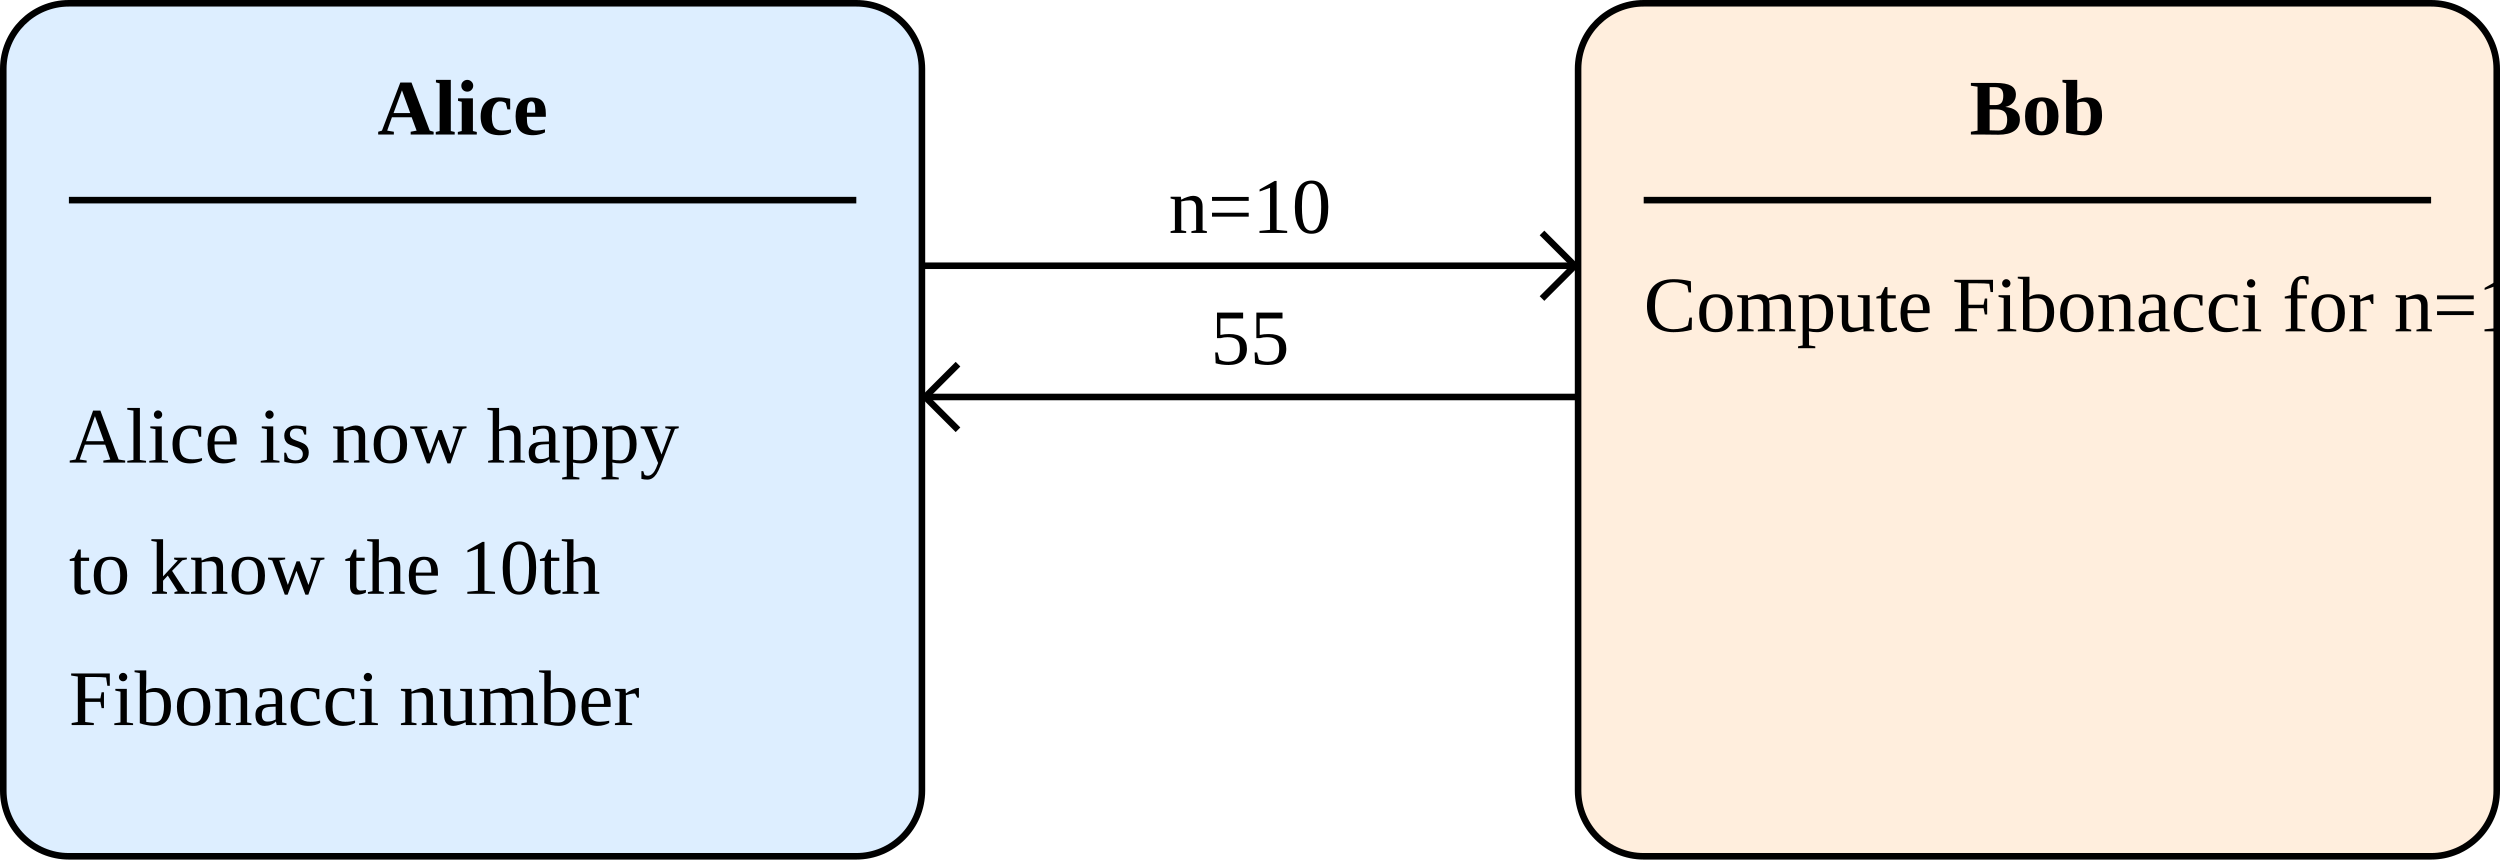
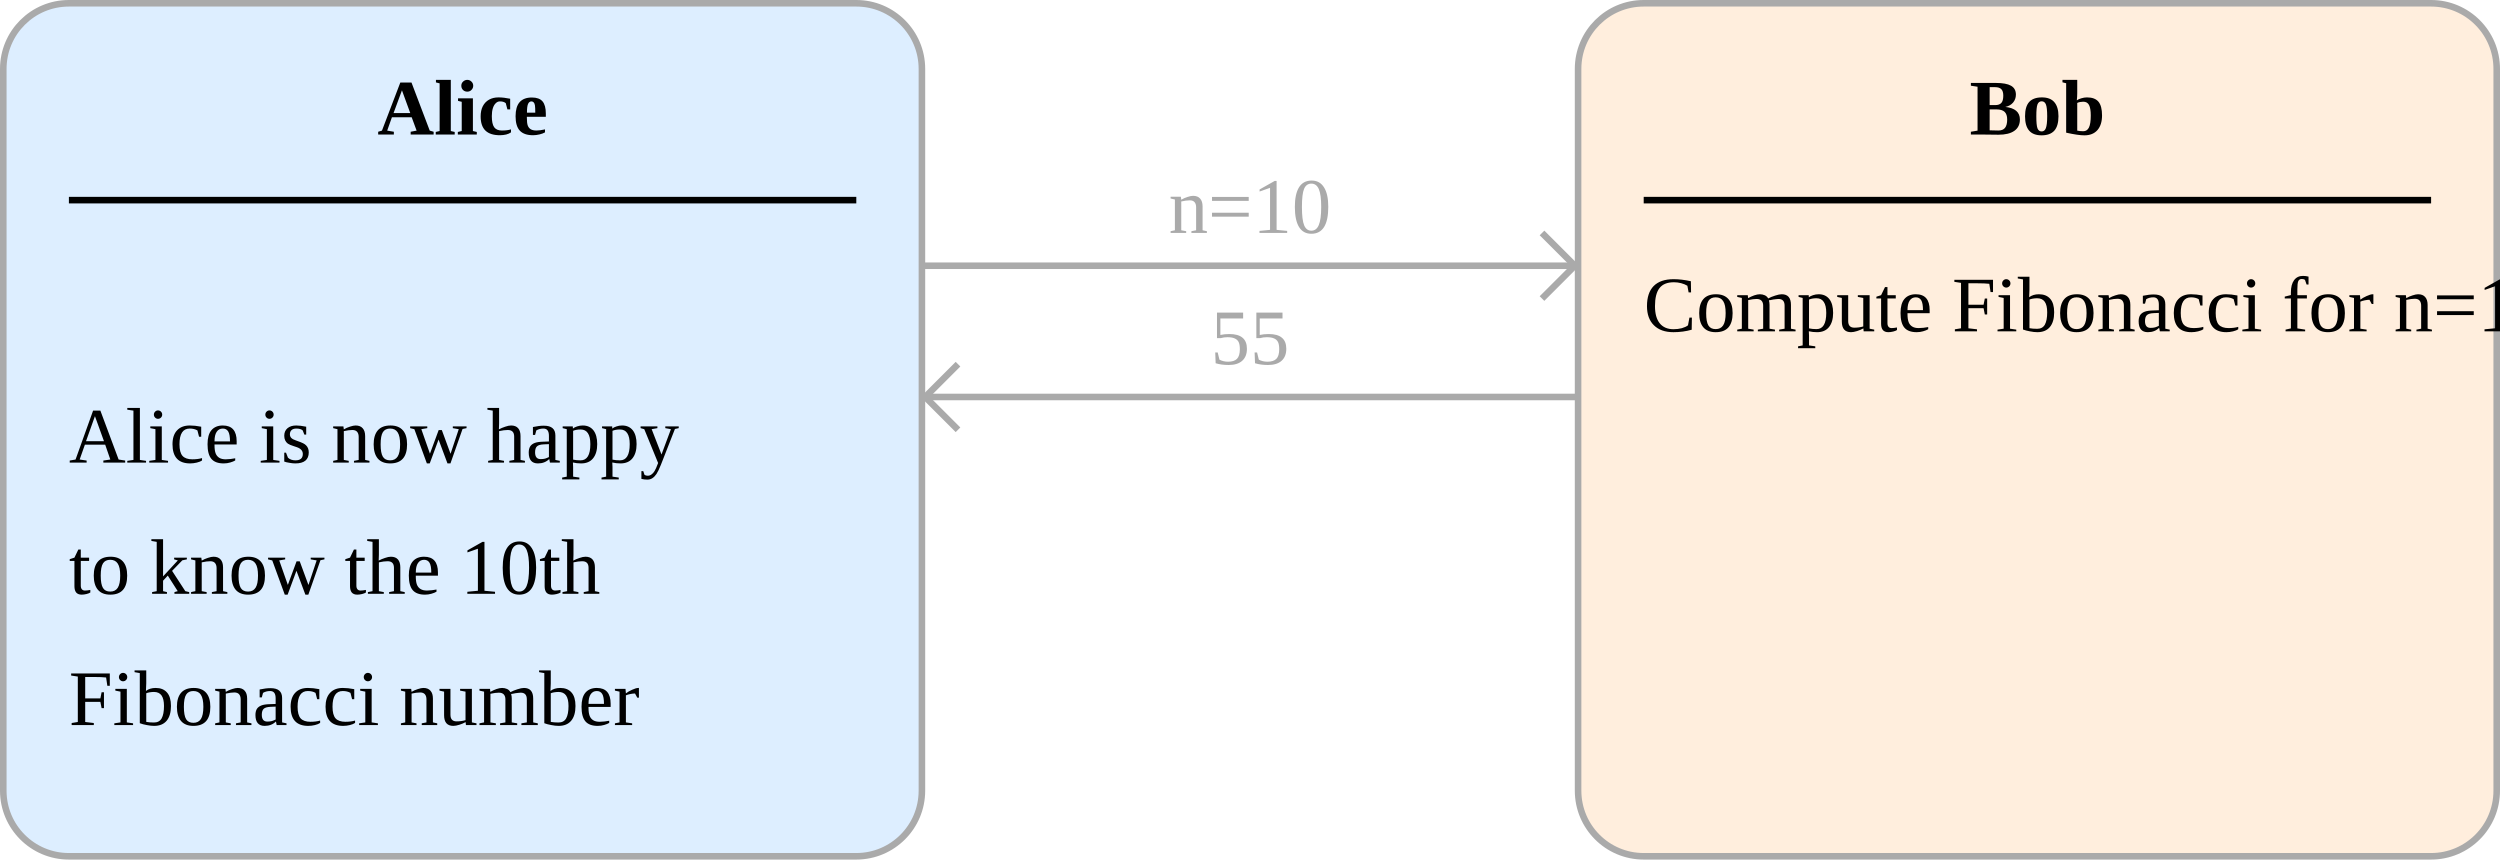
<svg xmlns="http://www.w3.org/2000/svg" viewBox="-0.5 -0.5 381 131.0">
-   <rect style="fill:#ddeeff;stroke:#000000;stroke-width:1px" width="140" height="130.0" x="0" y="0" ry="10" />
+   <rect style="fill:#ddeeff;stroke:#aaaaaa;stroke-width:1px" width="140" height="130.0" x="0" y="0" ry="10" />
  <line x1="10" y1="30" x2="130" y2="30" style="stroke:#000000;stroke-width:1px" />
-   <rect style="fill:#ffeedd;stroke:#000000;stroke-width:1px" width="140" height="130.0" x="240" y="0" ry="10" />
+   <rect style="fill:#ffeedd;stroke:#aaaaaa;stroke-width:1px" width="140" height="130.0" x="240" y="0" ry="10" />
  <line x1="250" y1="30" x2="370" y2="30" style="stroke:#000000;stroke-width:1px" />
-   <line x1="140" y1="40.0" x2="240" y2="40.0" style="stroke:#000000;stroke-width:1px" />
-   <path d="M234.5,35.0 239.5,40.0 234.5,45.0" style="fill:none;stroke:#000000;stroke-width:1px" />
-   <line x1="240" y1="60.0" x2="140" y2="60.0" style="stroke:#000000;stroke-width:1px" />
-   <path d="M145.5,55.0 140.5,60.0 145.5,65.0" style="fill:none;stroke:#000000;stroke-width:1px" />
+   <line x1="140" y1="40.0" x2="240" y2="40.0" style="stroke:#aaaaaa;stroke-width:1px" />
+   <path d="M234.5,35.0 239.5,40.0 234.5,45.0" style="fill:none;stroke:#aaaaaa;stroke-width:1px" />
+   <line x1="240" y1="60.0" x2="140" y2="60.0" style="stroke:#aaaaaa;stroke-width:1px" />
+   <path d="M145.5,55.0 140.5,60.0 145.5,65.0" style="fill:none;stroke:#aaaaaa;stroke-width:1px" />
  <text style="text-align:center;text-anchor:middle;fill:#000000;font-weight:bold" x="70.0" y="20">Alice</text>
  <text style="text-align:center;text-anchor:middle;fill:#000000;font-weight:bold" x="310.0" y="20">Bob</text>
-   <text style="text-align:center;text-anchor:middle;fill:#000000" x="190.0" y="35.0">n=10</text>
+   <text style="text-align:center;text-anchor:middle;fill:#aaaaaa" x="190.0" y="35.0">n=10</text>
  <text style="text-align:start;text-anchor:start;fill:#000000" x="250" y="50.0">Compute Fibonacci for n=10</text>
-   <text style="text-align:center;text-anchor:middle;fill:#000000" x="190.0" y="55.0">55</text>
+   <text style="text-align:center;text-anchor:middle;fill:#aaaaaa" x="190.0" y="55.0">55</text>
  <text style="text-align:start;text-anchor:start;fill:#000000" x="10" y="70.0">Alice is now happy</text>
  <text style="text-align:start;text-anchor:start;fill:#000000" x="10" y="90.0">to know the 10th</text>
  <text style="text-align:start;text-anchor:start;fill:#000000" x="10" y="110.0">Fibonacci number</text>
</svg>
